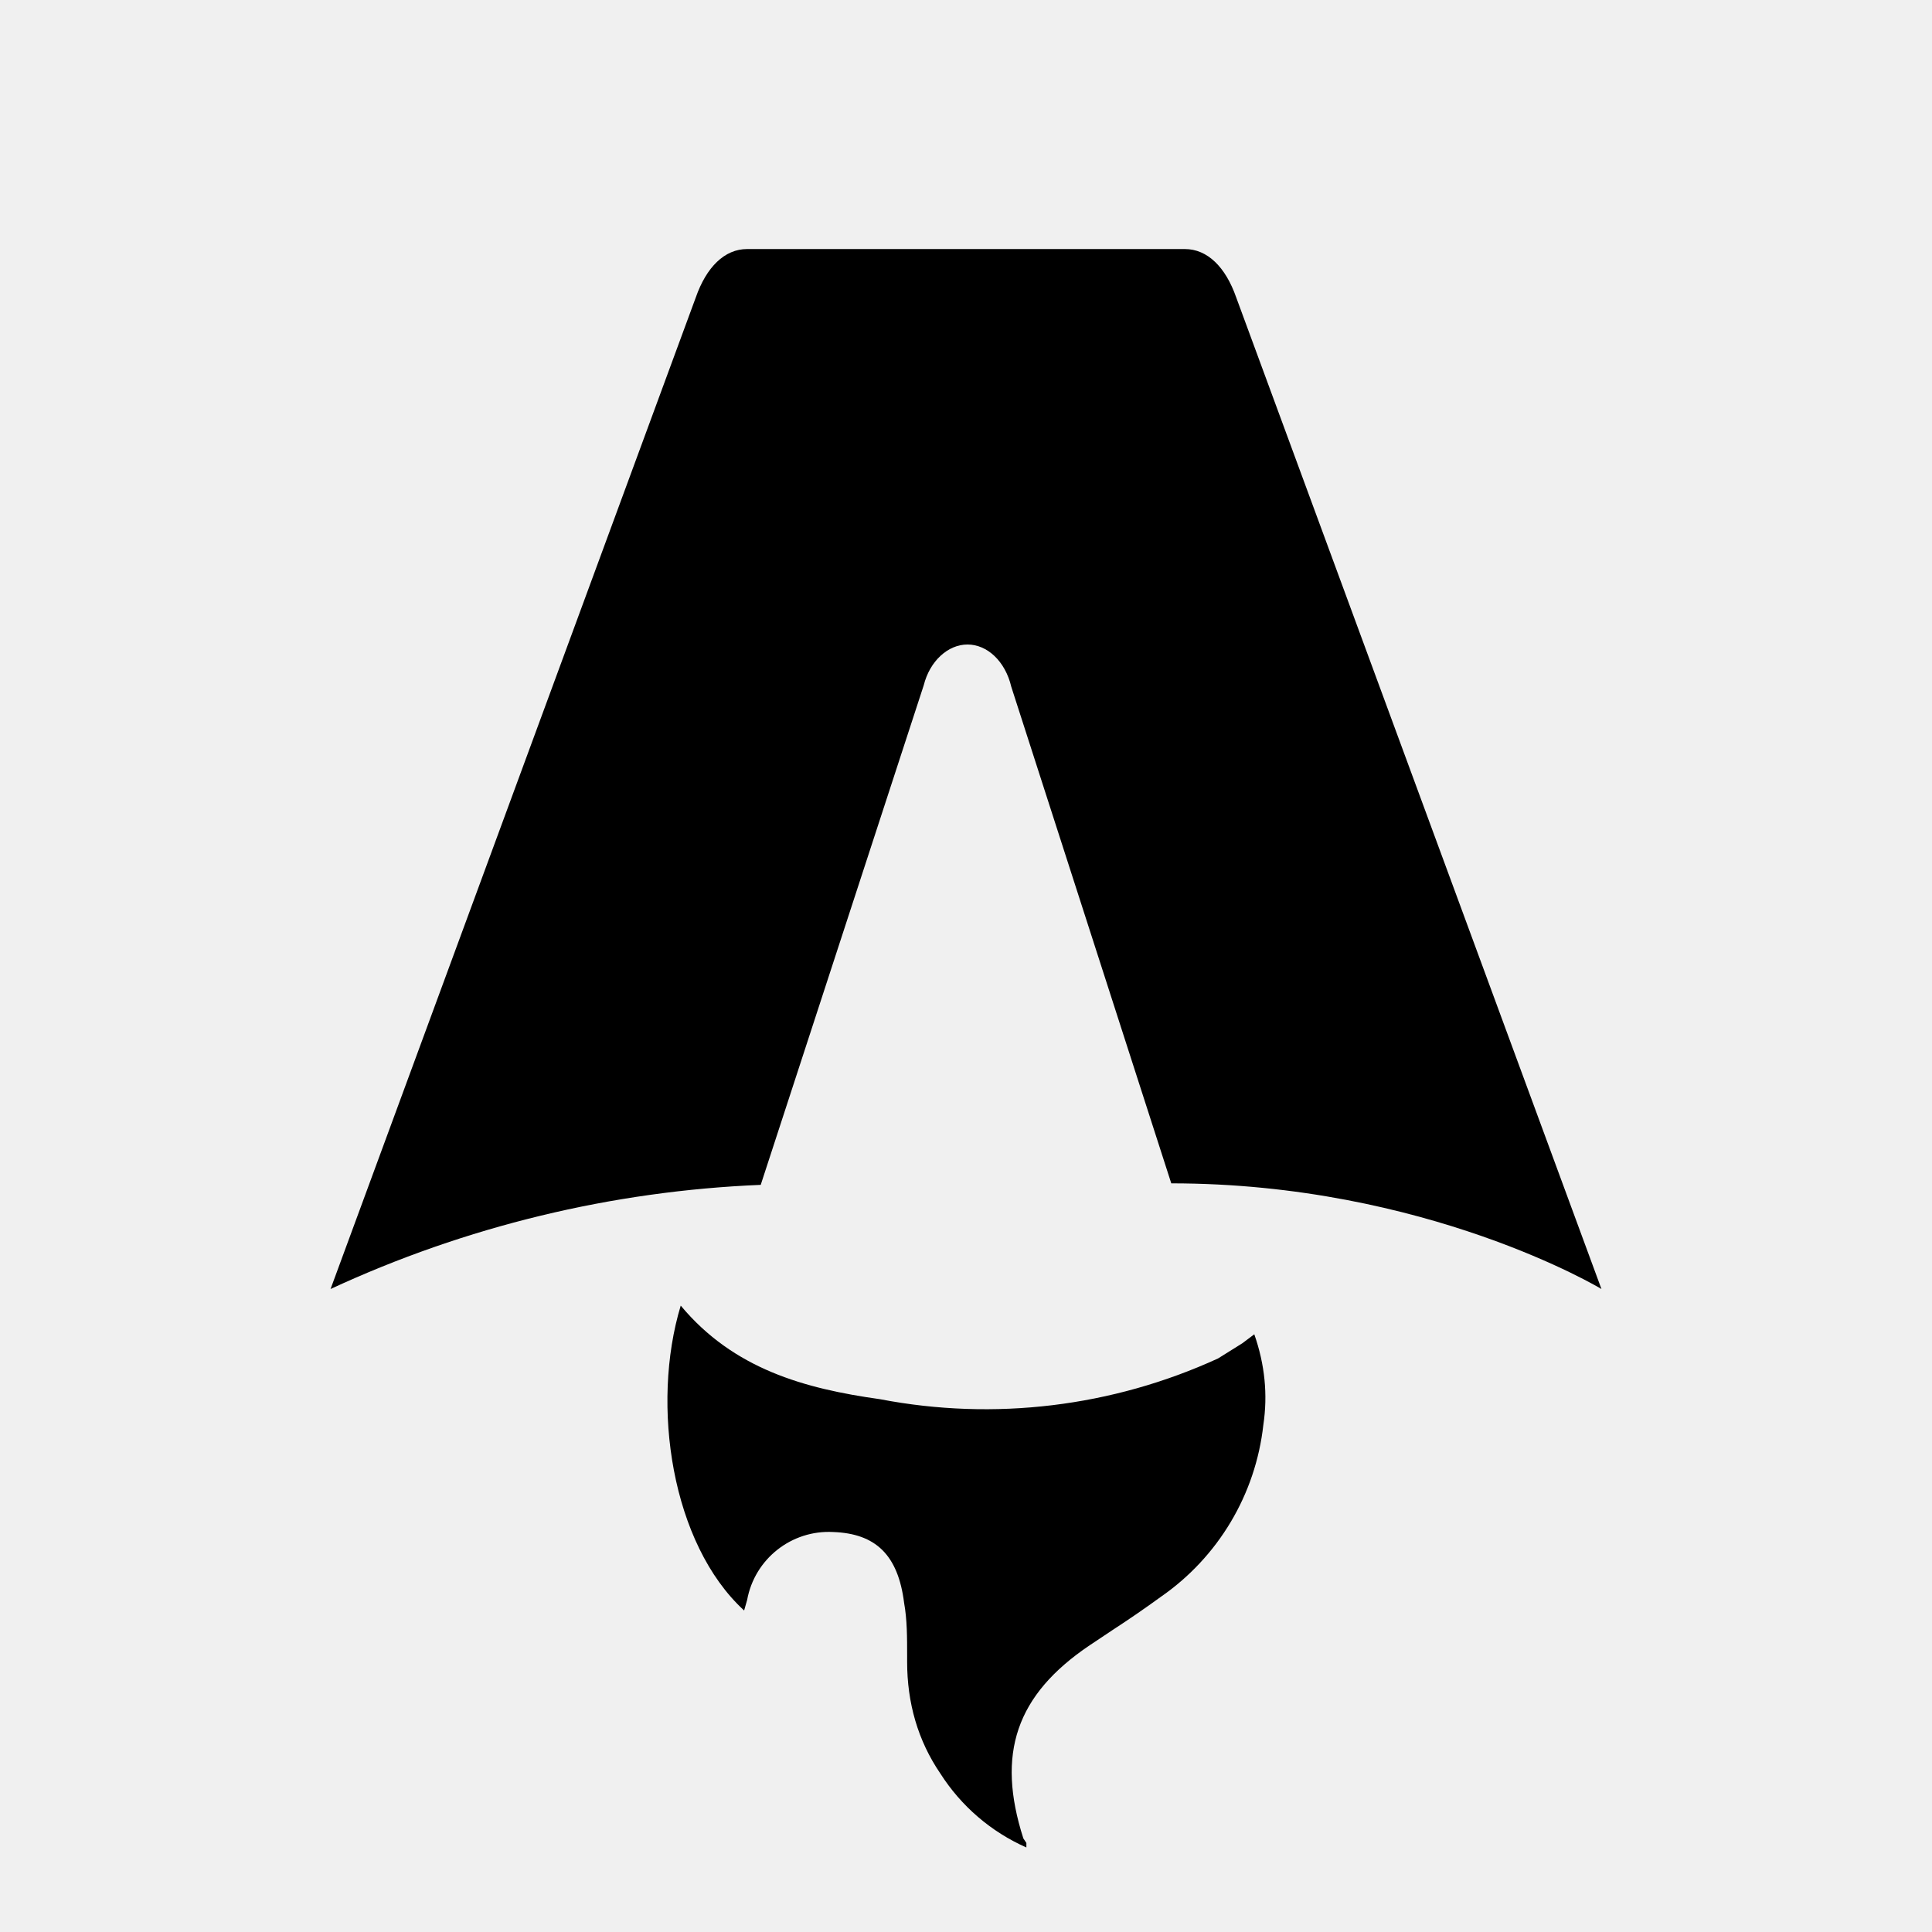
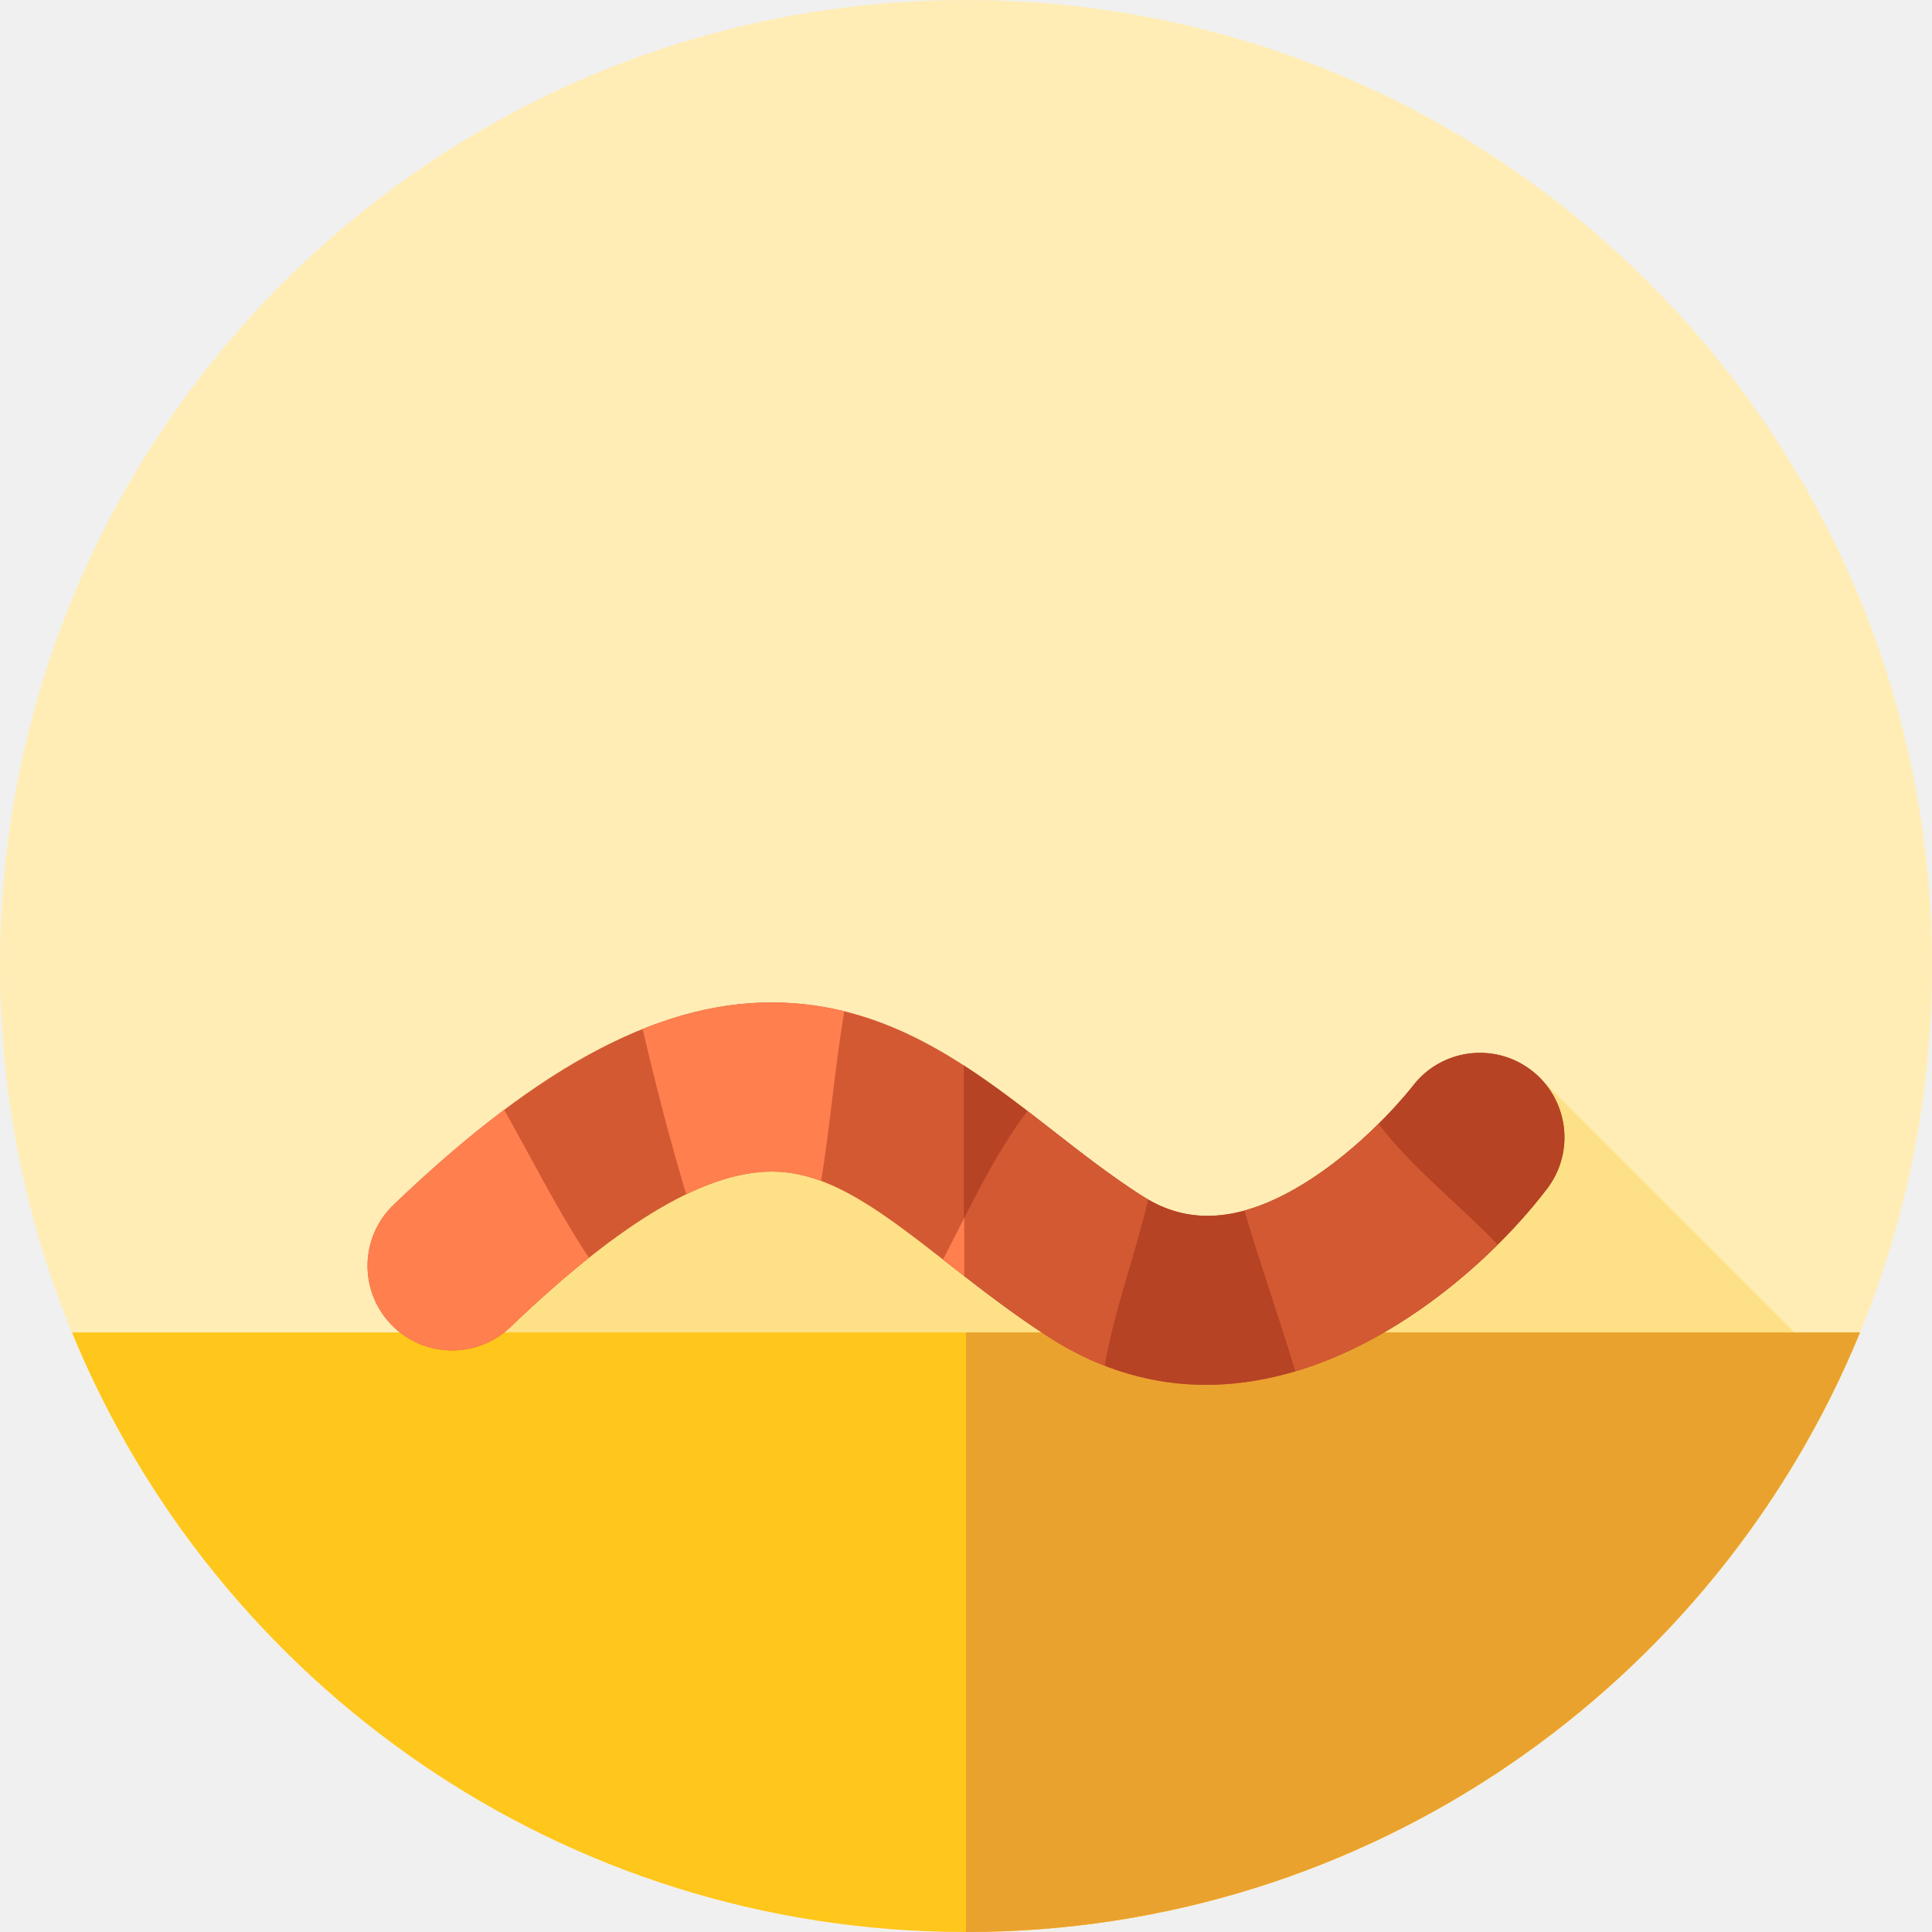
- <svg xmlns="http://www.w3.org/2000/svg" fill="none" viewBox="0 0 128 128">
-   <path d="M50.4 78.5a75.1 75.1 0 0 0-28.5 6.9l24.2-65.7c.7-2 1.9-3.2 3.4-3.2h29c1.5 0 2.7 1.2 3.4 3.2l24.2 65.7s-11.6-7-28.5-7L67 45.5c-.4-1.7-1.6-2.8-2.9-2.8-1.3 0-2.5 1.1-2.9 2.7L50.4 78.5Zm-1.1 28.2Zm-4.2-20.2c-2 6.6-.6 15.8 4.2 20.2a17.5 17.5 0 0 1 .2-.7 5.5 5.5 0 0 1 5.7-4.5c2.8.1 4.3 1.5 4.7 4.7.2 1.1.2 2.3.2 3.5v.4c0 2.7.7 5.2 2.2 7.4a13 13 0 0 0 5.7 4.9v-.3l-.2-.3c-1.8-5.6-.5-9.5 4.4-12.8l1.5-1a73 73 0 0 0 3.2-2.2 16 16 0 0 0 6.8-11.4c.3-2 .1-4-.6-6l-.8.6-1.6 1a37 37 0 0 1-22.4 2.7c-5-.7-9.7-2-13.2-6.2Z" />
-   <style>
-         path { fill: #000; }
-         @media (prefers-color-scheme: dark) {
-             path { fill: #FFF; }
-         }
-     </style>
+ <svg xmlns="http://www.w3.org/2000/svg" height="800px" width="800px" version="1.1" id="Layer_1" viewBox="0 0 512 512" xml:space="preserve" fill="#000000">
+   <g id="SVGRepo_bgCarrier" stroke-width="0" />
+   <g id="SVGRepo_tracerCarrier" stroke-linecap="round" stroke-linejoin="round" />
+   <g id="SVGRepo_iconCarrier">
+     <circle style="fill:#FFEDB5;" cx="256" cy="256" r="256" />
+     <path style="fill:#FEE187;" d="M487.605,365.166l-79.007-79.007l-66.691,50.576l-104.631-42.282h-70.92l-62.724,56.52 l160.871,160.871C363.208,508.621,447.769,449.533,487.605,365.166z" />
+     <path style="fill:#FFC61B;" d="M19.082,353.113C57.335,446.336,148.992,512,255.998,512s198.663-65.664,236.918-158.887 L19.082,353.113L19.082,353.113z" />
+     <path style="fill:#EAA22F;" d="M492.916,353.113H256V512C363.008,512,454.663,446.336,492.916,353.113z" />
+     <path style="fill:#D35933;" d="M319.593,367.001c-13.595,0-27.688-3.679-41.684-12.697c-9.704-6.251-18.261-12.924-26.538-19.378 c-17.094-13.328-30.596-23.857-45.518-24.417c-17.951-0.684-40.958,12.783-70.534,41.136c-8.937,8.566-23.121,8.263-31.687-0.671 c-8.564-8.935-8.264-23.121,0.671-31.687c39.343-37.716,72.113-54.787,103.234-53.569c29.387,1.105,50.745,17.758,71.396,33.863 c7.496,5.844,15.245,11.888,23.252,17.048c8.475,5.458,22.44,10.93,45.794-4.503c15.508-10.245,26.253-24.117,26.357-24.254 c7.485-9.859,21.54-11.786,31.401-4.303c9.859,7.483,11.785,21.542,4.303,31.401C393.749,336.431,358.762,367.001,319.593,367.001z" />
+     <path style="fill:#B54324;" d="M405.737,283.565c-9.861-7.483-23.916-5.556-31.401,4.303c-0.105,0.136-10.849,14.008-26.357,24.254 c-23.355,15.432-37.319,9.961-45.794,4.503c-8.009-5.16-15.758-11.204-23.252-17.048c-7.616-5.939-15.331-11.947-23.507-17.229 v55.727c7.03,5.454,14.352,10.988,22.483,16.225c13.996,9.018,28.089,12.697,41.684,12.697c39.171,0,74.157-30.568,90.448-52.034 C417.521,305.107,415.596,291.049,405.737,283.565z" />
+     <g>
+       <path style="fill:#FF7F4F;" d="M104.303,319.286c-8.935,8.566-9.233,22.752-0.671,31.687c8.566,8.933,22.75,9.235,31.687,0.671 c7.32-7.016,14.233-13.115,20.771-18.32c-8.325-12.51-15.103-26.19-22.476-39.203C124.226,301.156,114.486,309.524,104.303,319.286 z" />
+       <path style="fill:#FF7F4F;" d="M207.538,265.718c-12.06-0.472-24.374,1.834-37.217,6.996c3.374,14.526,7.175,29.282,11.538,43.801 c8.864-4.277,16.837-6.28,23.997-6.008c3.991,0.15,7.882,1.033,11.764,2.47c2.42-15.034,3.648-30.23,6.115-44.978 C218.596,266.738,213.221,265.931,207.538,265.718z" />
+     </g>
+     <path style="fill:#D35933;" d="M302.185,316.626c-8.009-5.16-15.758-11.204-23.252-17.048c-2.208-1.722-4.427-3.45-6.661-5.165 c-8.976,11.959-15.398,25.897-22.357,39.374c0.484,0.378,0.967,0.753,1.458,1.136c8.276,6.454,16.834,13.128,26.538,19.378 c4.942,3.186,9.897,5.691,14.838,7.618c2.544-14.676,8.087-29.351,11.529-44.027C303.547,317.478,302.847,317.052,302.185,316.626z" />
+     <path style="fill:#FF7F4F;" d="M249.913,333.788c0.484,0.378,0.967,0.753,1.458,1.136c1.377,1.074,2.765,2.155,4.161,3.238v-15.415 C253.659,326.428,251.804,330.124,249.913,333.788z" />
+     <path style="fill:#D35933;" d="M365.337,297.815c-4.498,4.468-10.45,9.745-17.356,14.308c-6.835,4.517-12.864,7.239-18.187,8.697 c4.117,14.055,9.132,28.174,13.478,42.579c21.187-6.311,39.967-20.015,53.626-33.563 C386.381,318.876,374.306,309.638,365.337,297.815z" />
+   </g>
</svg>
